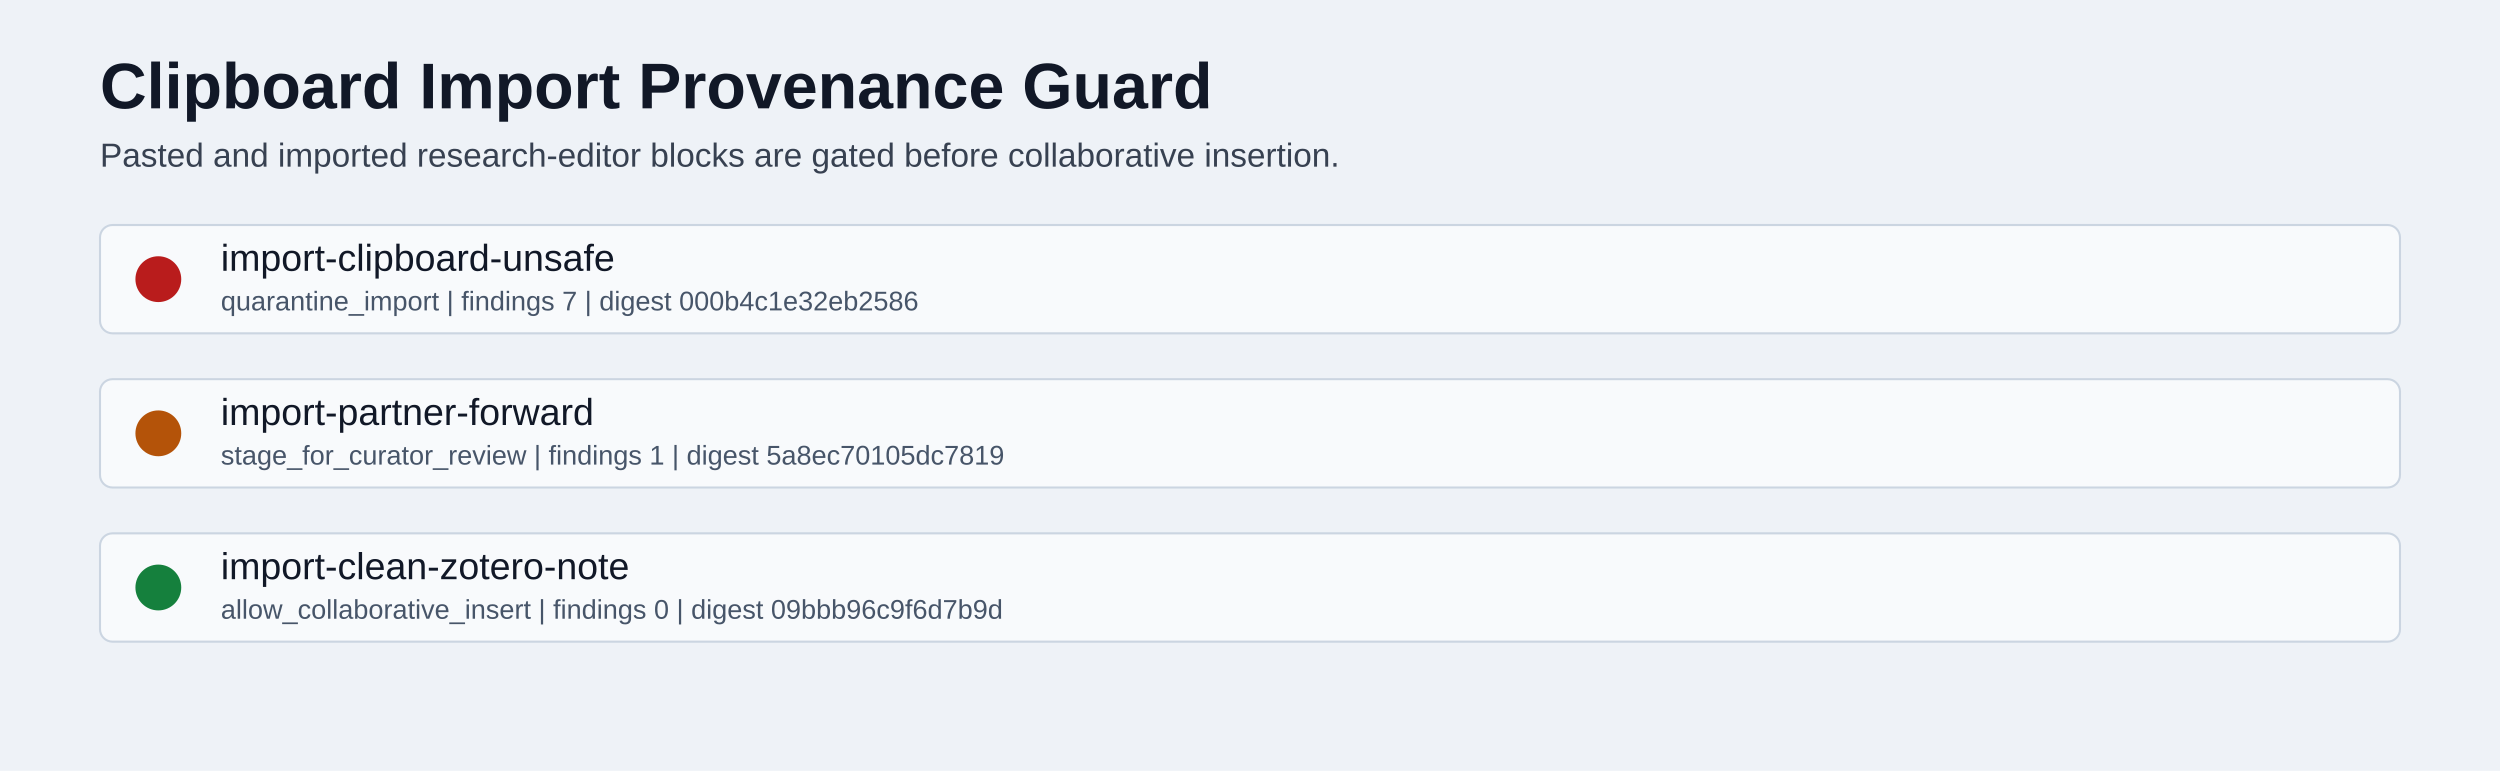
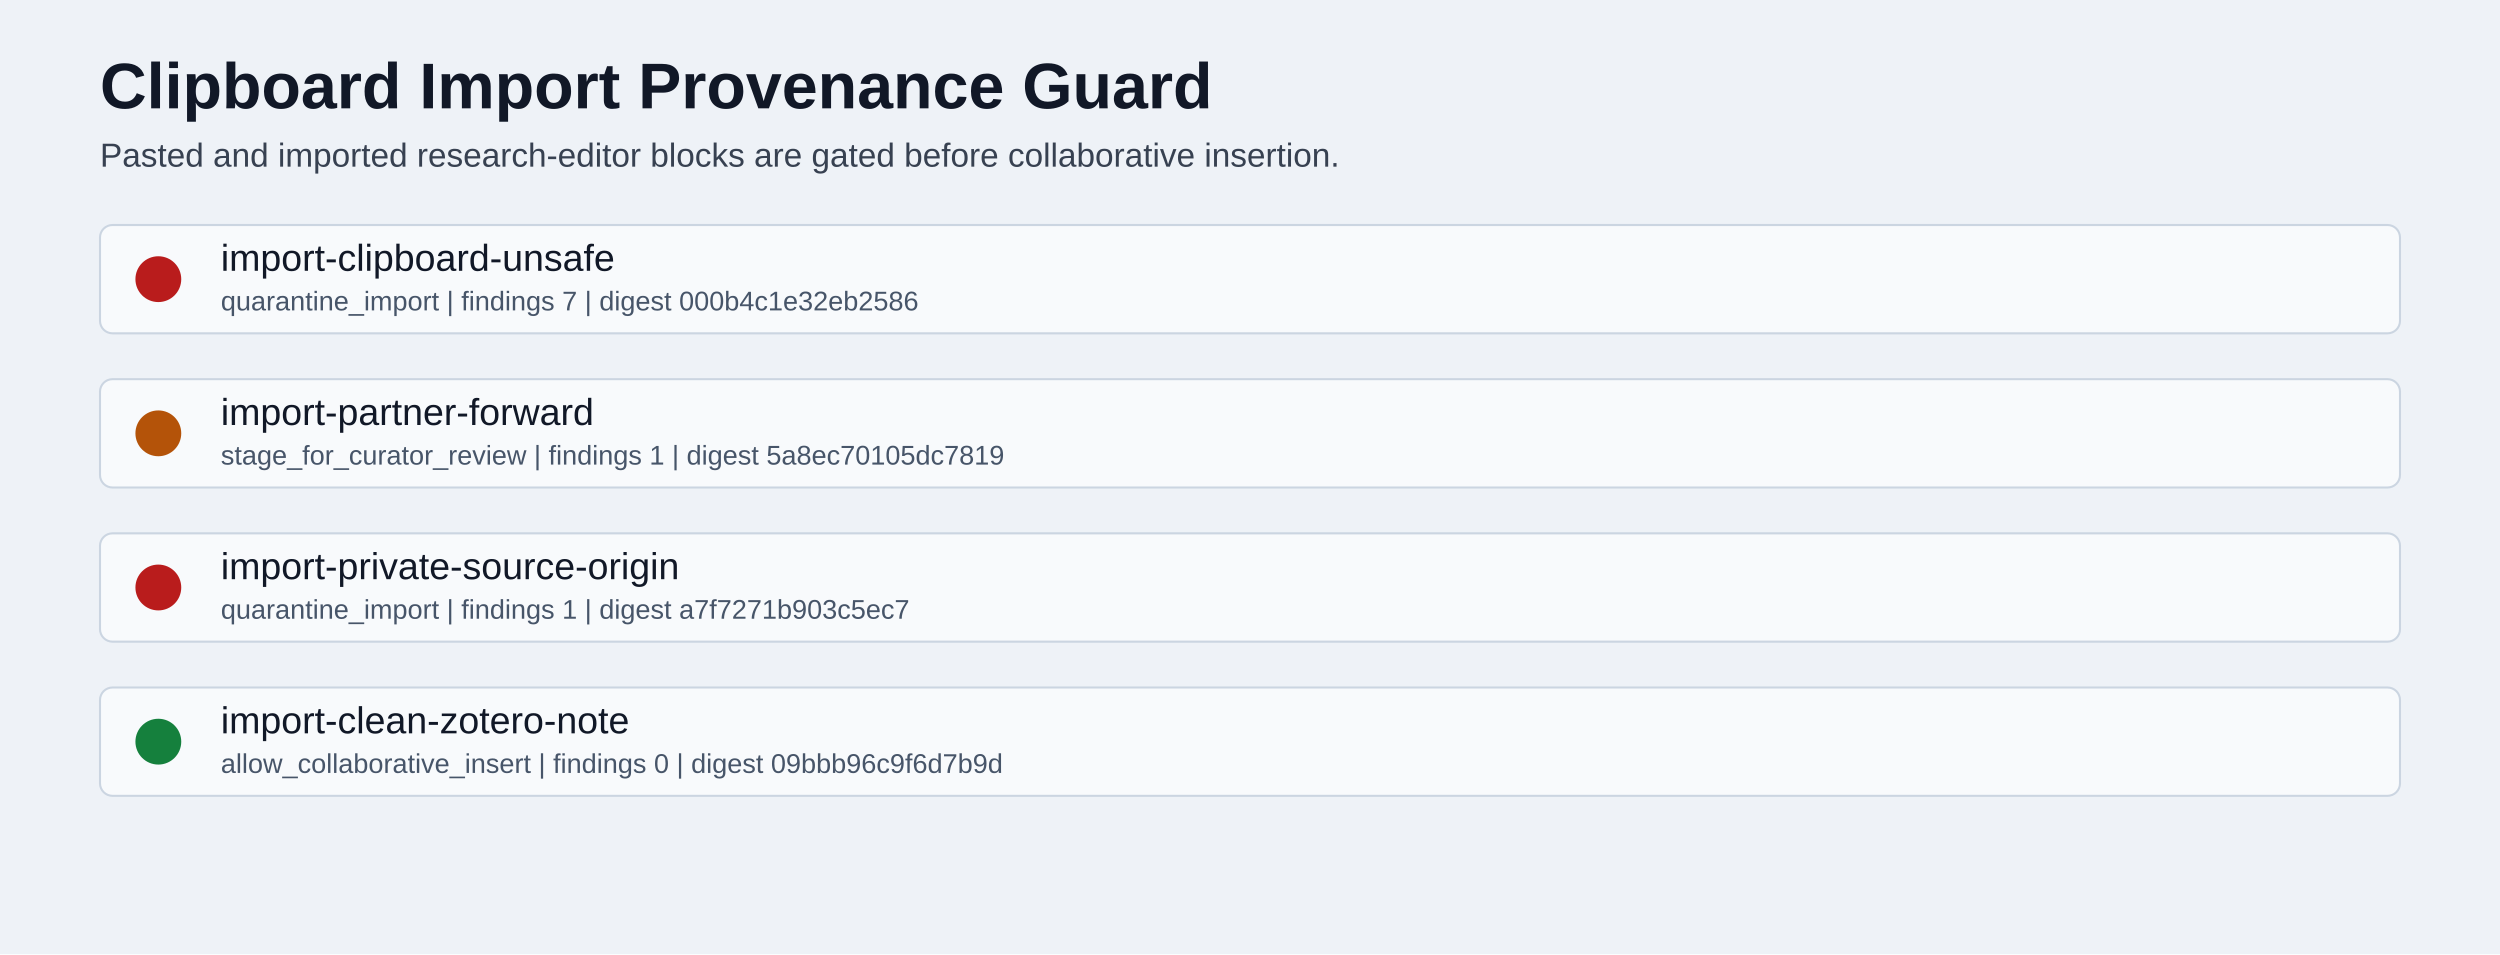
- <svg xmlns="http://www.w3.org/2000/svg" width="1200" height="370" viewBox="0 0 1200 370">
-   <rect width="1200" height="370" fill="#eef2f7" />
+ <svg xmlns="http://www.w3.org/2000/svg" width="1200" height="458" viewBox="0 0 1200 458">
+   <rect width="1200" height="458" fill="#eef2f7" />
  <text x="48" y="52" font-size="31" font-family="Arial" font-weight="700" fill="#111827">Clipboard Import Provenance Guard</text>
  <text x="48" y="80" font-size="16" font-family="Arial" fill="#374151">Pasted and imported research-editor blocks are gated before collaborative insertion.</text>
  <g transform="translate(48 108)">
    <rect width="1104" height="52" rx="6" fill="#f8fafc" stroke="#cbd5e1" />
    <circle cx="28" cy="26" r="11" fill="#b91c1c" />
    <text x="58" y="22" font-size="18" font-family="Arial" fill="#111827">import-clipboard-unsafe</text>
    <text x="58" y="41" font-size="13" font-family="Arial" fill="#475569">quarantine_import | findings 7 | digest 000b4c1e32eb2586</text>
  </g>
  <g transform="translate(48 182)">
    <rect width="1104" height="52" rx="6" fill="#f8fafc" stroke="#cbd5e1" />
    <circle cx="28" cy="26" r="11" fill="#b45309" />
    <text x="58" y="22" font-size="18" font-family="Arial" fill="#111827">import-partner-forward</text>
    <text x="58" y="41" font-size="13" font-family="Arial" fill="#475569">stage_for_curator_review | findings 1 | digest 5a8ec70105dc7819</text>
  </g>
  <g transform="translate(48 256)">
    <rect width="1104" height="52" rx="6" fill="#f8fafc" stroke="#cbd5e1" />
+     <circle cx="28" cy="26" r="11" fill="#b91c1c" />
+     <text x="58" y="22" font-size="18" font-family="Arial" fill="#111827">import-private-source-origin</text>
+     <text x="58" y="41" font-size="13" font-family="Arial" fill="#475569">quarantine_import | findings 1 | digest a7f7271b903c5ec7</text>
+   </g>
+   <g transform="translate(48 330)">
+     <rect width="1104" height="52" rx="6" fill="#f8fafc" stroke="#cbd5e1" />
    <circle cx="28" cy="26" r="11" fill="#15803d" />
    <text x="58" y="22" font-size="18" font-family="Arial" fill="#111827">import-clean-zotero-note</text>
    <text x="58" y="41" font-size="13" font-family="Arial" fill="#475569">allow_collaborative_insert | findings 0 | digest 09bbb96c9f6d7b9d</text>
  </g>
</svg>
